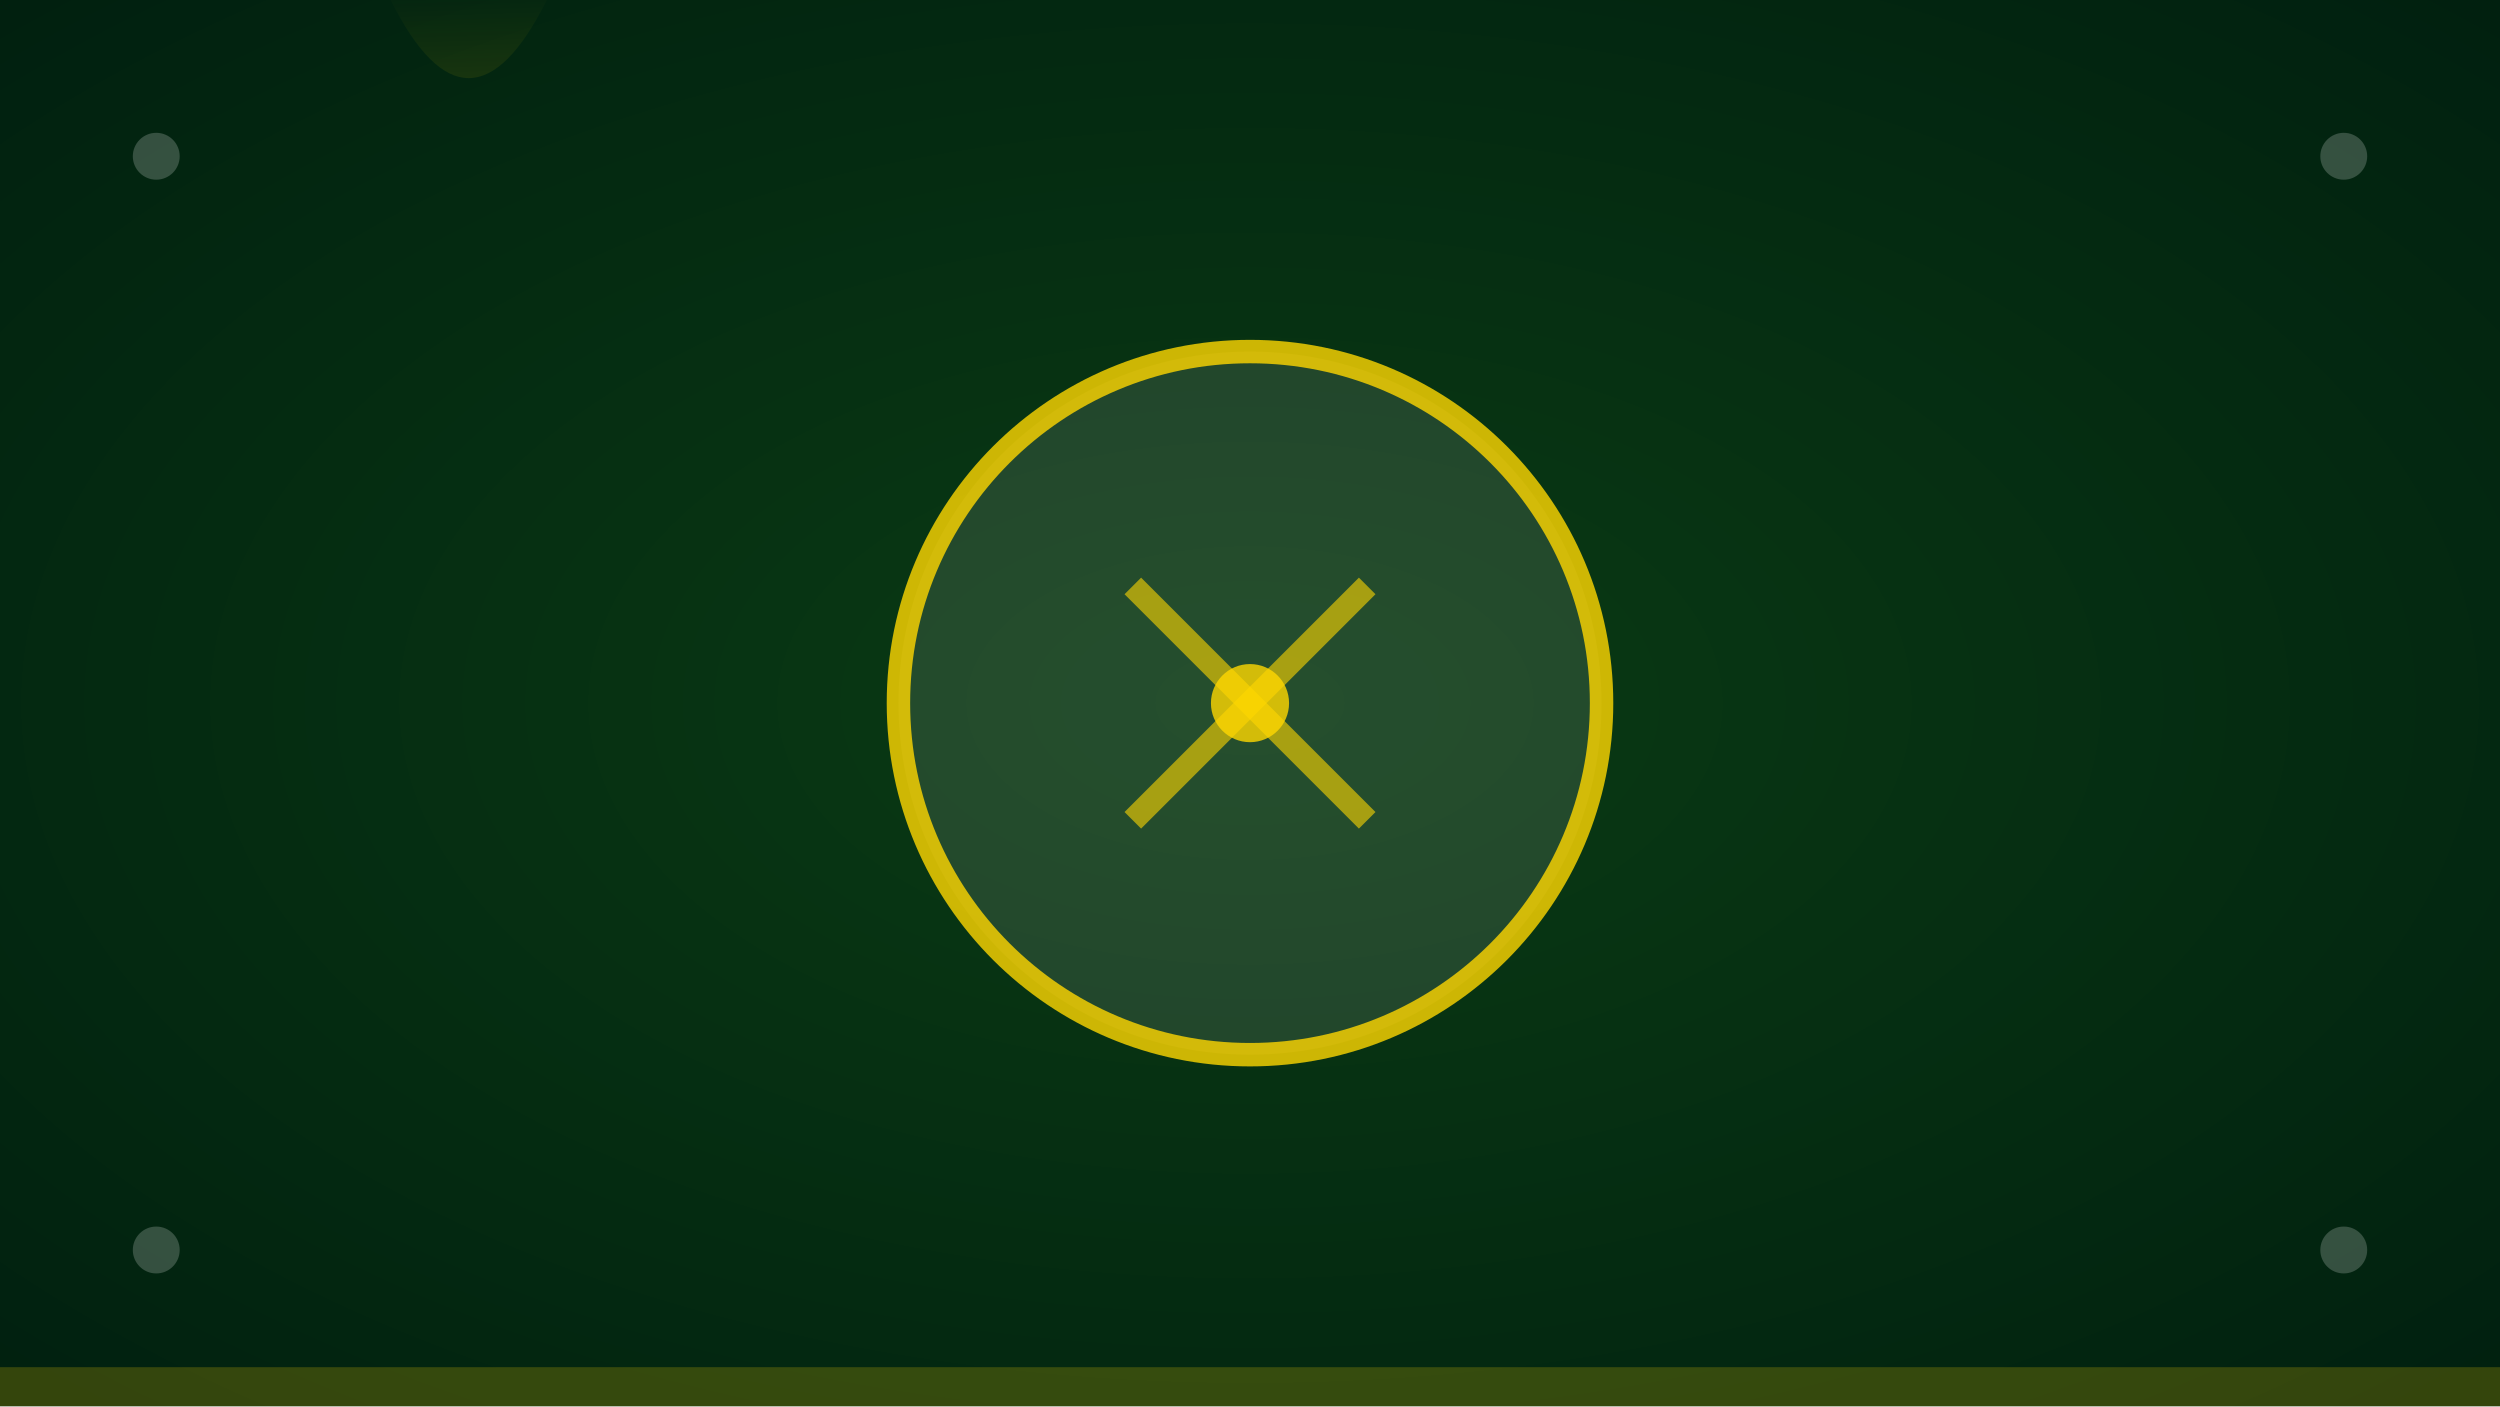
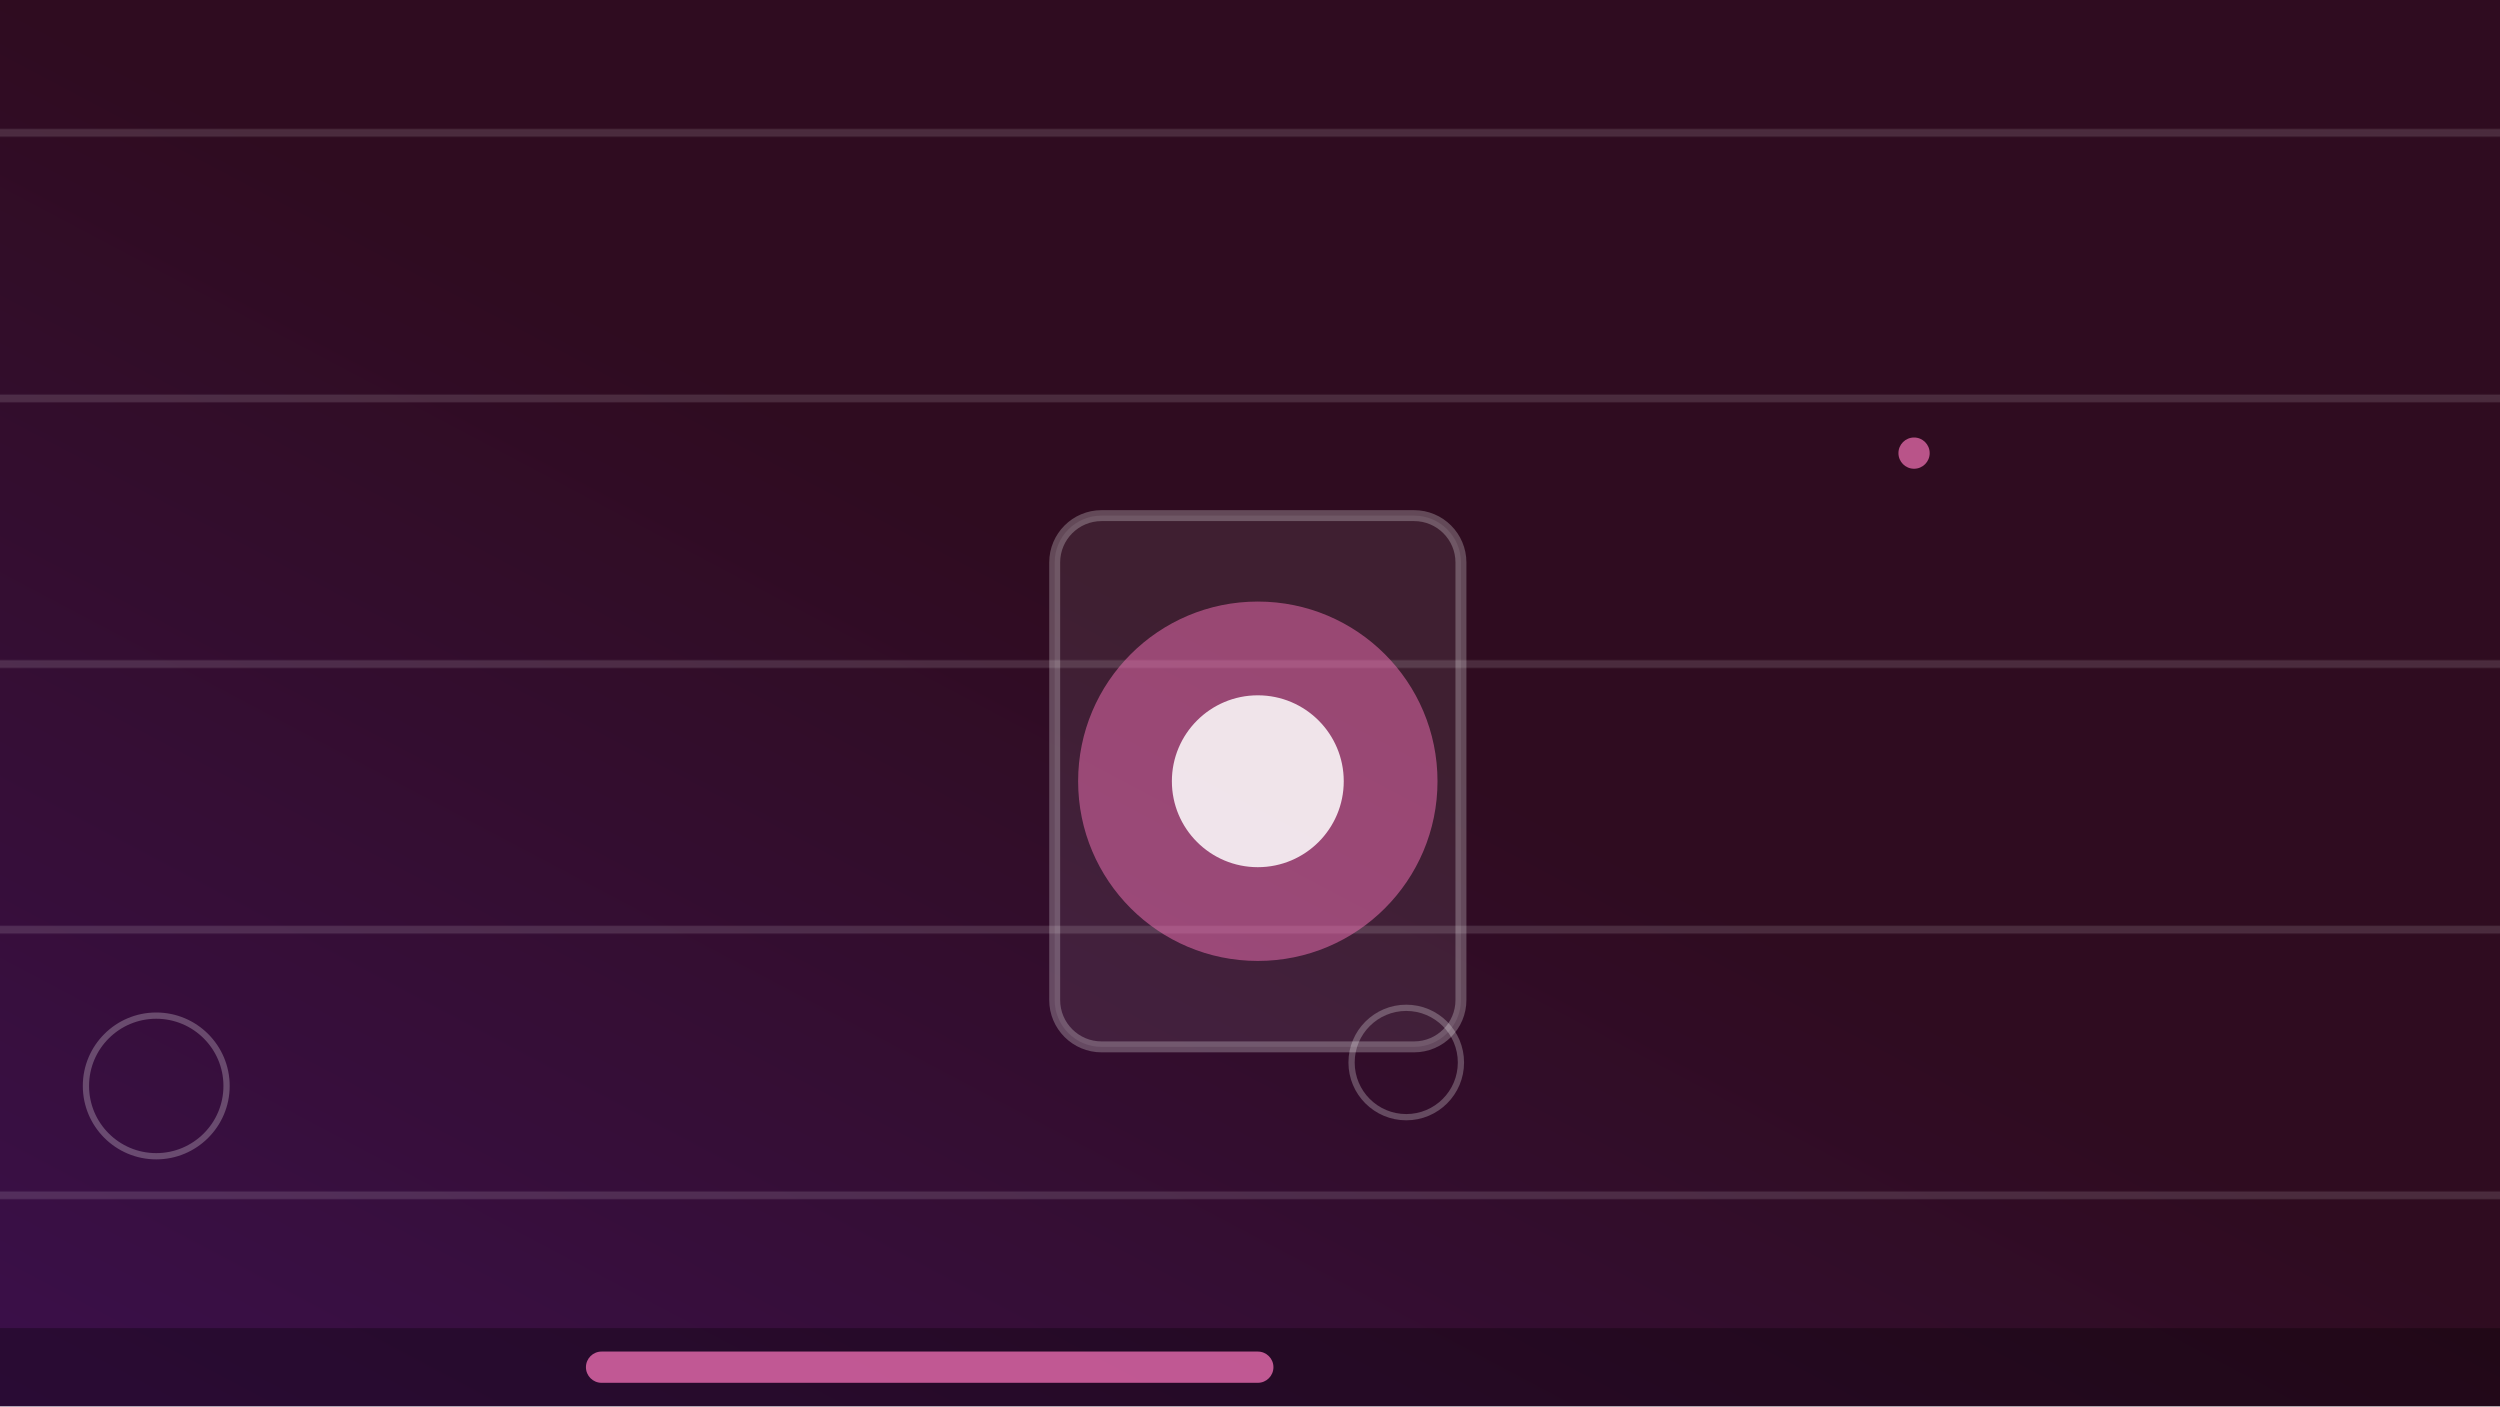
- <svg xmlns="http://www.w3.org/2000/svg" viewBox="0 0 320 180" width="320" height="180">
+ <svg xmlns="http://www.w3.org/2000/svg" width="320" height="180" viewBox="0 0 320 180" preserveAspectRatio="xMidYMid slice">
  <defs>
-     <radialGradient id="bgGradient" cx="50%" cy="50%" r="75%">
-       <stop offset="0%" style="stop-color:rgb(10,60,20);stop-opacity:1" />
-       <stop offset="100%" style="stop-color:rgb(0,30,15);stop-opacity:1" />
-     </radialGradient>
-     <linearGradient id="accentGradient" x1="0%" y1="0%" x2="100%" y2="100%">
-       <stop offset="0%" style="stop-color:rgba(255,215,0,0.7);stop-opacity:0" />
-       <stop offset="100%" style="stop-color:rgba(255,215,0,0.7);stop-opacity:1" />
+     <linearGradient id="bg-13t6j" gradientTransform="rotate(133)">
+       <stop offset="0%" stop-color="hsl(325 60% 11.5%)" />
+       <stop offset="100%" stop-color="hsl(278 68% 20.9%)" />
    </linearGradient>
+     <pattern id="pat-1ha57" x="0" y="0" width="34" height="34" patternUnits="userSpaceOnUse" patternTransform="rotate(0)">
+       <line x1="0" y1="17" x2="34" y2="17" stroke="white" stroke-opacity="0.13" stroke-width="1" />
+     </pattern>
  </defs>
-   <rect width="320" height="180" fill="url(#bgGradient)" />
-   <circle cx="160" cy="90" r="45" fill="rgba(192,192,192,0.15)" stroke="rgba(255,215,0,0.8)" stroke-width="3" />
-   <line x1="145" y1="75" x2="175" y2="105" stroke="rgba(255,215,0,0.6)" stroke-width="3" />
-   <line x1="145" y1="105" x2="175" y2="75" stroke="rgba(255,215,0,0.6)" stroke-width="3" />
-   <circle cx="160" cy="90" r="5" fill="rgba(255,215,0,0.8)" />
-   <path d="M5,0 L50,0 Q60,20 70,0 L315,0" fill="url(#accentGradient)" opacity="0.2" />
-   <path d="M0,175 L320,175 L320,180 L0,180 Z" fill="rgba(255,215,0,0.2)" />
-   <circle cx="20" cy="20" r="3" fill="rgba(255,255,255,0.2)" />
-   <circle cx="300" cy="20" r="3" fill="rgba(255,255,255,0.2)" />
-   <circle cx="20" cy="160" r="3" fill="rgba(255,255,255,0.2)" />
-   <circle cx="300" cy="160" r="3" fill="rgba(255,255,255,0.2)" />
+   <rect width="320" height="180" fill="url(#bg-13t6j)" />
+   <rect width="320" height="180" fill="url(#pat-1ha57)" />
+   <circle cx="180" cy="136" r="7" fill="none" stroke="white" stroke-opacity="0.25" stroke-width="0.8" />
+   <circle cx="245" cy="58" r="2" fill="#f472b6" fill-opacity="0.7" />
+   <circle cx="20" cy="139" r="9" fill="none" stroke="white" stroke-opacity="0.25" stroke-width="0.8" />
+   <rect x="135" y="66" width="52" height="68" rx="6" fill="white" fill-opacity="0.08" stroke="white" stroke-opacity="0.25" stroke-width="1.4" />
+   <circle cx="161" cy="100" r="23" fill="#f472b6" fill-opacity="0.5" />
+   <circle cx="161" cy="100" r="11" fill="white" fill-opacity="0.85" />
+   <rect x="0" y="170" width="320" height="10" fill="black" fill-opacity="0.3" />
+   <rect x="75" y="173" width="88" height="4" rx="2" fill="#f472b6" fill-opacity="0.75" />
</svg>
